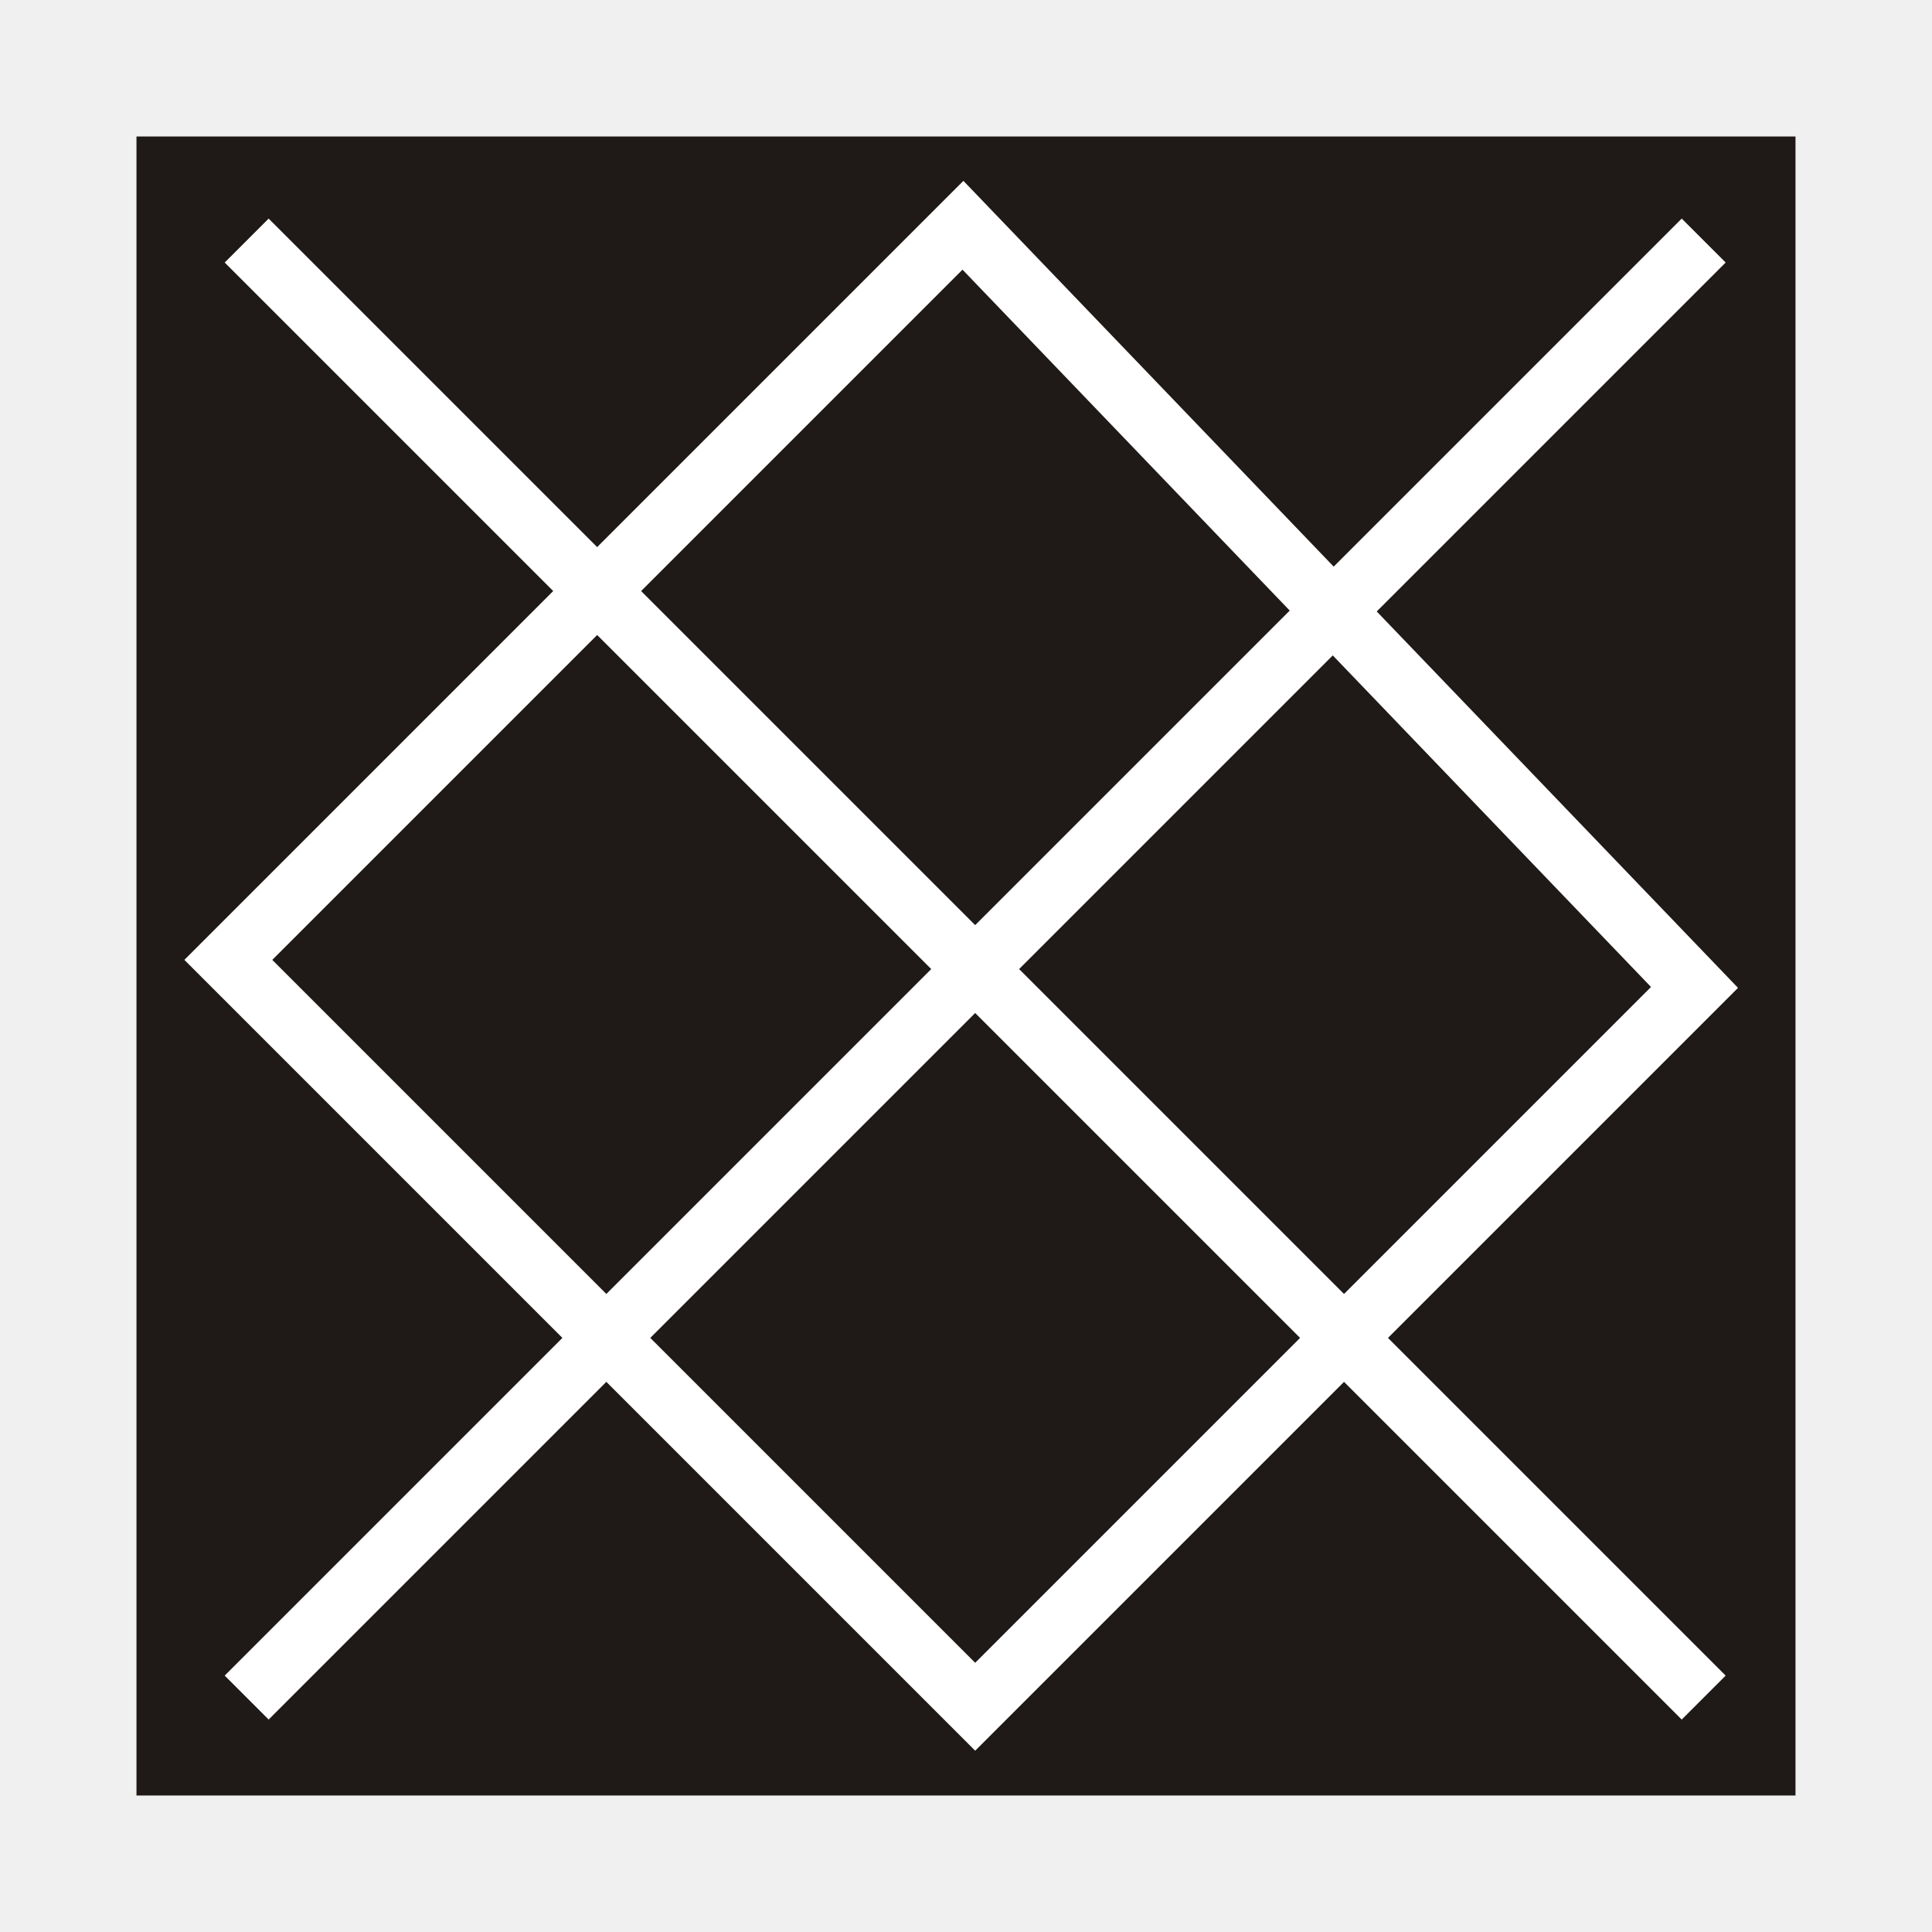
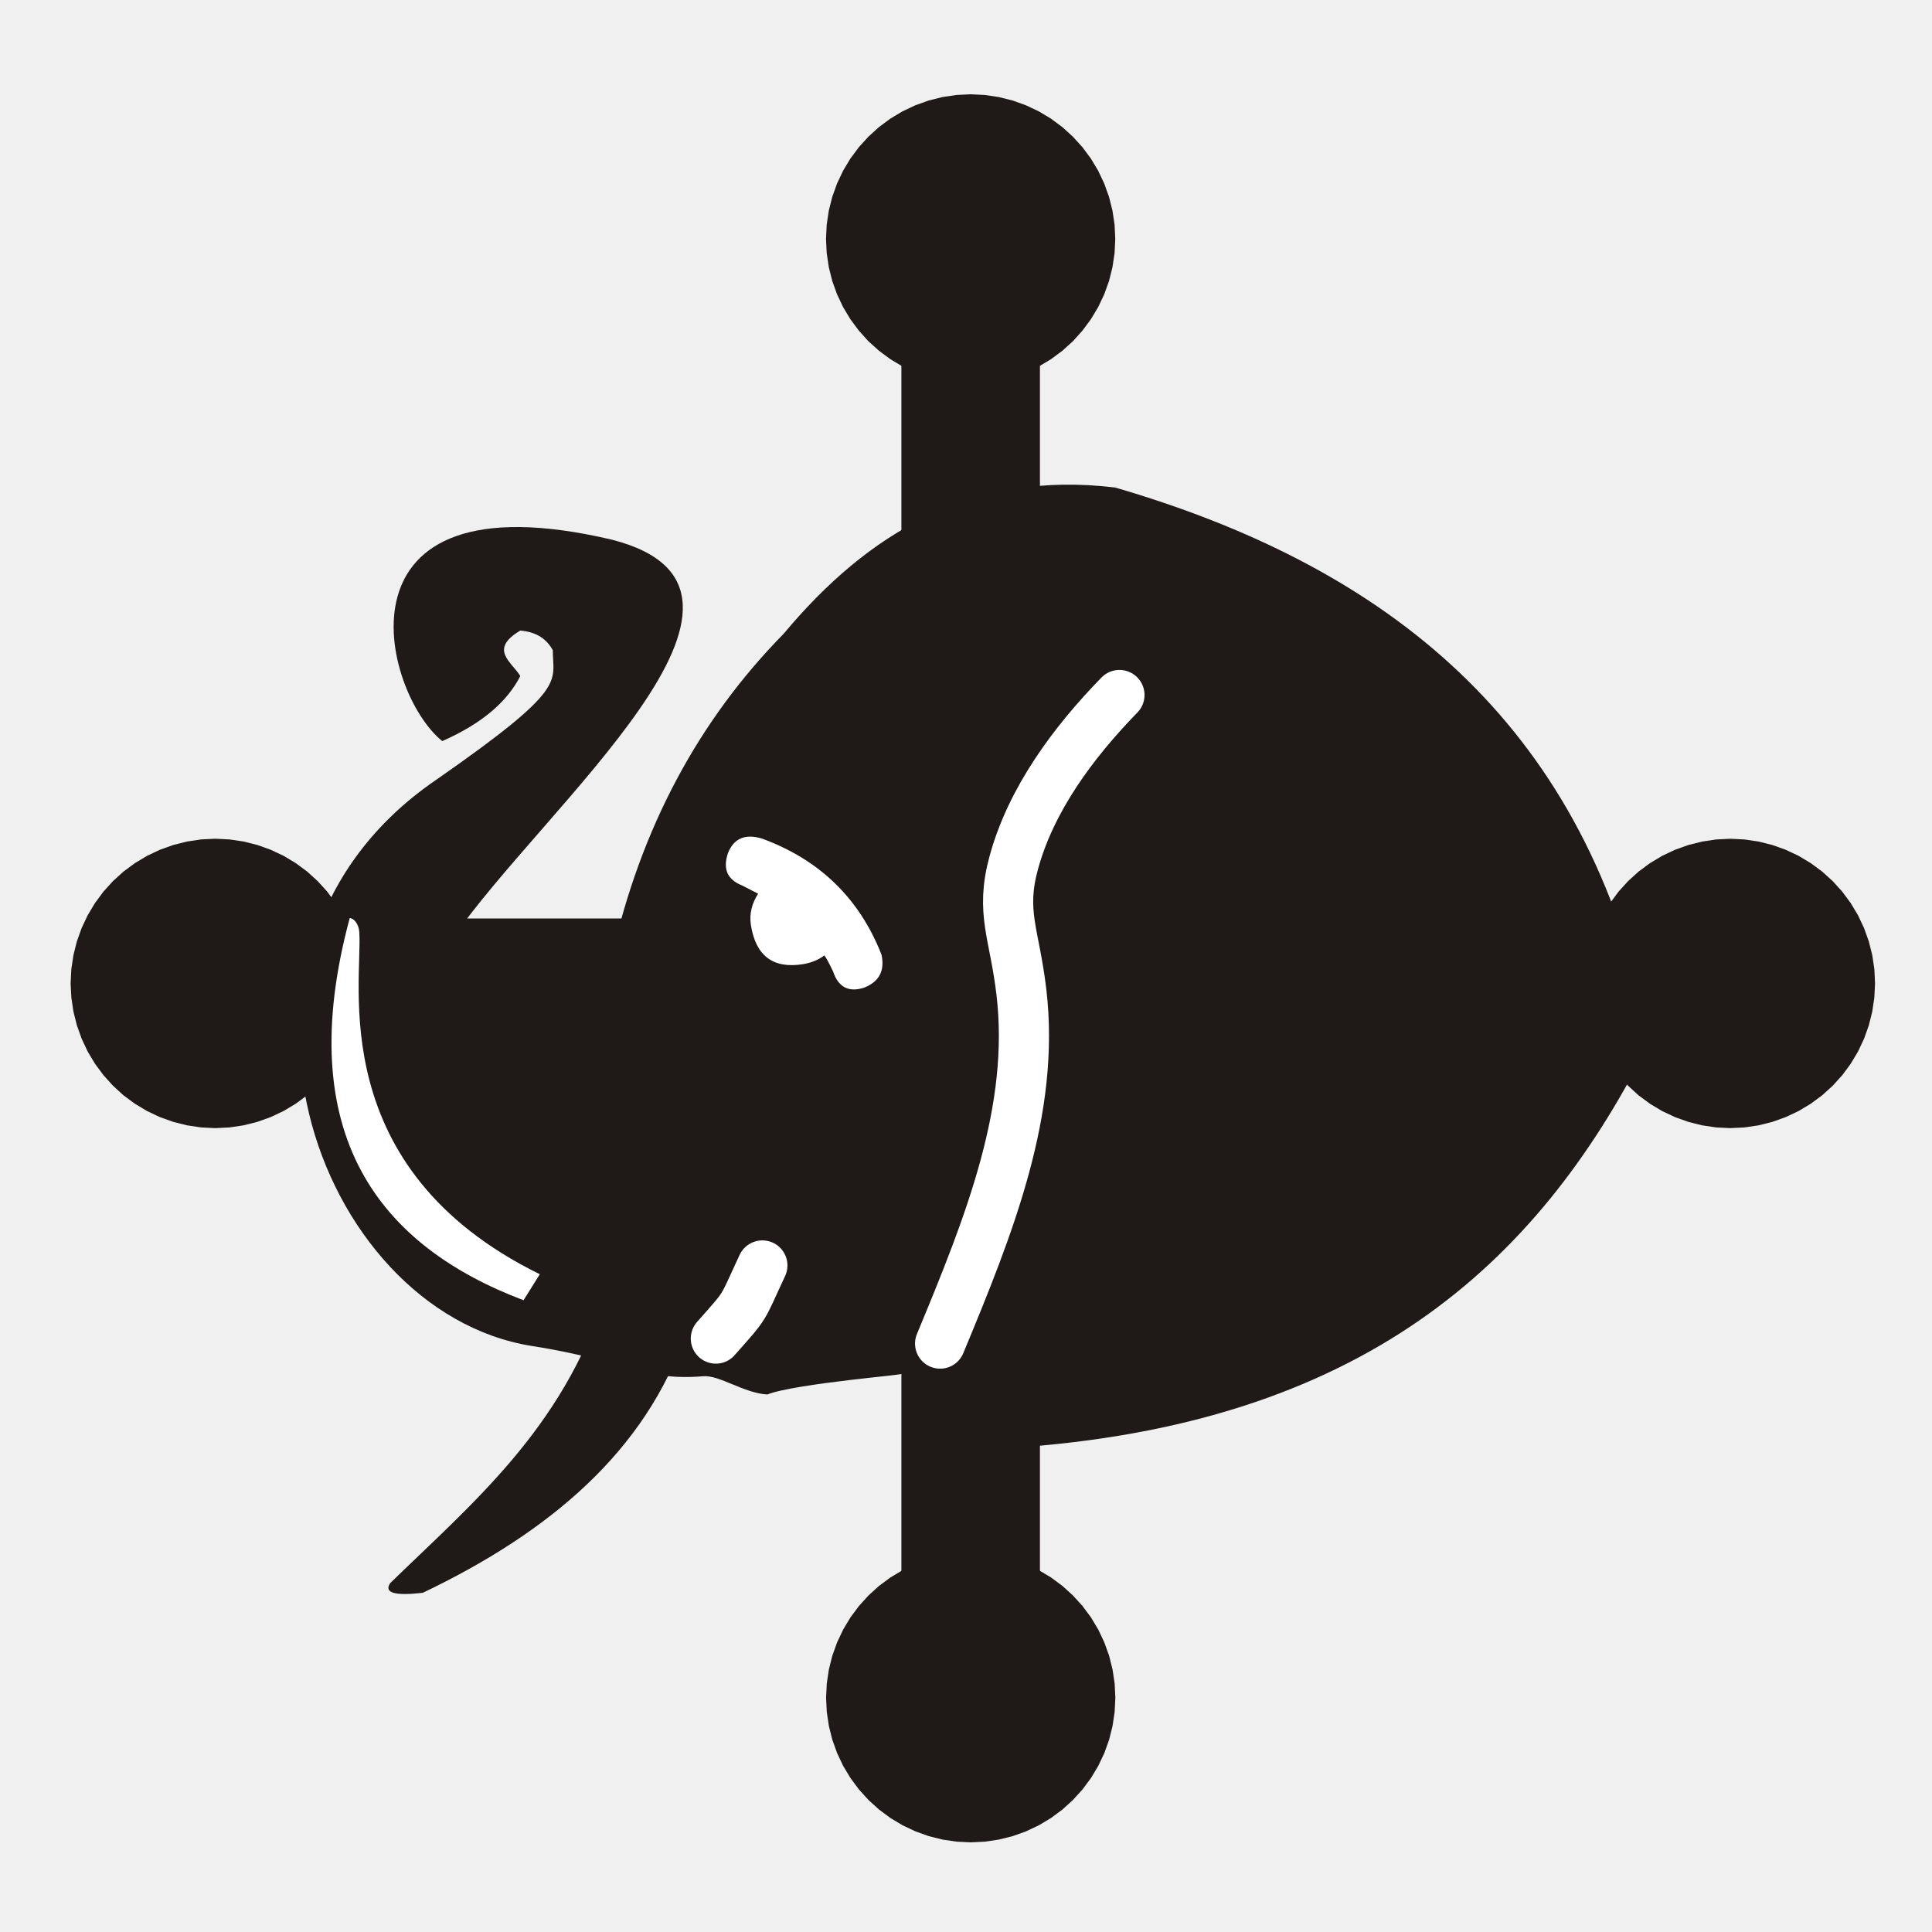
<svg xmlns="http://www.w3.org/2000/svg" xmlns:xlink="http://www.w3.org/1999/xlink" width="177.17" height="177.17" shape-rendering="geometricPrecision" image-rendering="optimizeQuality" fill-rule="evenodd" clip-rule="evenodd" viewBox="0 0 50 50" version="1.1" id="svg974">
  <defs id="defs968">
    <linearGradient id="linearGradient1002">
      <stop style="stop-color:#ffffff;stop-opacity:1" offset="0" id="stop998" />
      <stop style="stop-color:#dcdbdb;stop-opacity:1" offset="1" id="stop1000" />
    </linearGradient>
    <linearGradient id="0" x1="21.376" x2="77.64" gradientUnits="userSpaceOnUse">
      <stop stop-color="#fff" id="stop963" />
      <stop offset="1" stop-color="#fff" stop-opacity="0" id="stop965" />
    </linearGradient>
    <linearGradient xlink:href="#linearGradient1002" id="linearGradient1004" x1="-41.79" y1="22.582" x2="-15.829" y2="22.582" gradientUnits="userSpaceOnUse" />
    <linearGradient id="linearGradient5398" x1="0" y1="0" x2="0" y2="1">
      <stop offset="20%" style="stop-color:#000000;stop-opacity:1" id="stop5394" />
      <stop offset="100%" style="stop-color:#4d4d4d;stop-opacity:1" id="stop5396" />
    </linearGradient>
    <linearGradient gradientTransform="translate(0.4711184,-0.1997357)" id="0-1" x1="21.253" y1="37.592" x2="77.64" y2="37.469" gradientUnits="userSpaceOnUse">
      <stop stop-color="#fff" id="stop3285" />
      <stop offset="1" stop-color="#fff" stop-opacity="0" id="stop3287" />
    </linearGradient>
  </defs>
-   <g id="g14601" transform="matrix(0.95,0,0,0.95,79.1045,1.660869)">
-     <rect y="1.97" x="-79.55" height="45.195" width="45.195" id="rect14589" style="opacity:1;fill:#1f1a17;fill-opacity:1;fill-rule:nonzero;stroke:none;stroke-width:1.556;stroke-linecap:round;stroke-linejoin:round;stroke-miterlimit:4;stroke-dasharray:none;stroke-opacity:1;paint-order:normal" />
-     <path id="path14591" d="M -76.548,4.805 -36.856,44.497" style="fill:#ffffff;fill-opacity:1;stroke:#ffffff;stroke-width:1.693;stroke-linecap:butt;stroke-linejoin:miter;stroke-miterlimit:4;stroke-dasharray:none;stroke-opacity:1" />
-     <path style="fill:#ffffff;fill-opacity:1;stroke:#ffffff;stroke-width:1.693;stroke-linecap:butt;stroke-linejoin:miter;stroke-miterlimit:4;stroke-dasharray:none;stroke-opacity:1" d="M -36.856,4.805 -76.548,44.497" id="path14593" />
-     <path id="path14595" d="M -57.035,4.388 -77.048,24.401 -56.702,44.747 -37.106,25.151 Z" style="fill:none;stroke:#ffffff;stroke-width:1.693;stroke-linecap:butt;stroke-linejoin:miter;stroke-miterlimit:4;stroke-dasharray:none;stroke-opacity:1" />
+   <g id="g5357" style="opacity:1;fill:#1f1a17;fill-opacity:1" transform="matrix(0.8413085,0,0,0.8413085,-76.52642,18.77644)">
+     <path id="path5349" d="m 119.666,20.579 c 0.125,0.774 0.404,1.444 1.3,1.7 11.23,-0.424 16.83,-5.233 20.3,-11.7 l 0.2,-2.1 c -2.107,-8.893 -8.151,-13.45 -16.2,-15.8 -4.4,-0.532 -7.597,1.382 -10.2,4.5 -2.594,2.641 -4.396,5.944 -5.3,10 -0.908,3.606 -5.791,1.699 -4.9,-0.6 2.766,-4.057 11.001,-10.761 4.9,-12.3 -8.758,-2.052 -7.058,4.706 -5.2,6.2 1.24,-0.546 2.002,-1.223 2.4,-2 -0.26,-0.436 -0.982,-0.816 0,-1.4 0.539,0.046 0.819,0.286 1,0.6 0,1 0.504,1.146 -3.6,4 -7.641,5.233 -3.734,16.329 2.943,17.405 2.938,0.458 3.404,1.087 5.289,0.933 0.495,-0.04 1.252,0.523 1.968,0.561 0.844,-0.337 4.587,-0.642 3.836,-0.6 0.37,0.007 0.837,-0.226 1.091,-0.037 0.118,0.088 0.127,0.436 0.173,0.637 z" style="fill:#1f1a17;fill-opacity:1;stroke:none;stroke-width:1px;stroke-linecap:butt;stroke-linejoin:miter;stroke-opacity:1" />
+     <path id="path5353" d="m 109.566,17.579 c -1.328,4.066 -4.05,6.322 -6.6,8.8 -0.206,0.304 0.146,0.398 1,0.3 3.905,-1.864 6.86,-4.36 8.1,-8 -0.786,-0.413 -1.312,-1.084 -2.5,-1.1 z" style="fill:#1f1a17;fill-opacity:1;stroke:none;stroke-width:1px;stroke-linecap:butt;stroke-linejoin:miter;stroke-opacity:1" />
  </g>
+   <g id="g14577" transform="matrix(0.95,0,0,0.95,1.370873,1.701061)">
+     <rect y="4.245" x="23.113" height="40.212" width="3.774" id="rect14571" style="opacity:1;fill:#1f1a17;fill-opacity:1;fill-rule:nonzero;stroke:none;stroke-width:1.693;stroke-linecap:round;stroke-linejoin:round;stroke-miterlimit:4;stroke-dasharray:none;stroke-opacity:1;paint-order:normal" />
+     <rect transform="rotate(90)" style="opacity:1;fill:#1f1a17;fill-opacity:1;fill-rule:nonzero;stroke:none;stroke-width:1.843;stroke-linecap:round;stroke-linejoin:round;stroke-miterlimit:4;stroke-dasharray:none;stroke-opacity:1;paint-order:normal" id="rect14573" width="3.774" height="47.642" x="23.231" y="-48.821" />
+   </g>
+   <path style="opacity:1;fill:#1f1a17;fill-opacity:1;fill-rule:nonzero;stroke:none;stroke-width:1.693;stroke-linecap:round;stroke-linejoin:round;stroke-miterlimit:4;stroke-dasharray:none;stroke-opacity:1;paint-order:normal" id="path14587" d="m 27.787,47.244 -0.287,0.26 -0.311,0.23 -0.332,0.199 -0.35,0.165 -0.364,0.13 -0.375,0.094 -0.383,0.057 L 25,48.399 l -0.386,-0.019 -0.383,-0.057 -0.375,-0.094 -0.364,-0.13 -0.35,-0.165 -0.332,-0.199 -0.311,-0.23 -0.287,-0.26 -0.26,-0.287 -0.23,-0.311 -0.199,-0.332 -0.165,-0.35 -0.13,-0.364 -0.094,-0.375 -0.057,-0.383 -0.019,-0.386 0.019,-0.386 0.057,-0.383 0.094,-0.375 0.13,-0.364 0.165,-0.35 0.199,-0.332 0.23,-0.311 0.26,-0.287 0.287,-0.26 0.311,-0.23 0.332,-0.199 0.35,-0.165 0.364,-0.13 0.375,-0.094 0.383,-0.057 L 25,40.516 l 0.386,0.019 0.383,0.057 0.375,0.094 0.364,0.13 0.35,0.165 0.332,0.199 0.311,0.23 0.287,0.26 0.26,0.287 0.23,0.311 0.199,0.332 0.165,0.35 0.13,0.364 0.094,0.375 0.057,0.383 0.019,0.386 -0.019,0.386 -0.057,0.383 -0.094,0.375 -0.13,0.364 -0.165,0.35 -0.199,0.332 -0.23,0.311 z" transform="matrix(0,0.95,-0.95,0,47.8066,1.701061)" />
+   <path style="fill:#ffffff;stroke:none;stroke-width:0.841px;stroke-linecap:butt;stroke-linejoin:miter;stroke-opacity:1" d="m 9.051,23.759 c -1.522,5.648 0.811,8.496 4.498,9.891 l 0.421,-0.673 C 8.383,30.233 9.392,25.423 9.298,24.116 9.283,23.904 9.151,23.763 9.051,23.759 Z" id="path5359" />
+   <path style="fill:#ffffff;stroke-width:0.767" d="m 19.618,23.128 c -0.279,-0.143 -0.415,-0.214 -0.415,-0.214 -0.382,-0.149 -0.5,-0.428 -0.363,-0.837 0.149,-0.376 0.442,-0.506 0.876,-0.376 1.492,0.545 2.525,1.548 3.097,3.005 0.09,0.415 -0.058,0.701 -0.455,0.857 -0.396,0.123 -0.662,-0.013 -0.798,-0.422 -0.104,-0.214 -0.176,-0.357 -0.227,-0.415 -0.143,0.11 -0.324,0.188 -0.552,0.227 -0.774,0.123 -1.226,-0.214 -1.35,-1.026 -0.039,-0.279 0.026,-0.545 0.189,-0.798" id="path3879" />
+   <path style="fill:none;stroke:#ffffff;stroke-width:1.298;stroke-linecap:round;stroke-linejoin:miter;stroke-miterlimit:4;stroke-dasharray:none;stroke-opacity:1" d="m 24.33,34.772 c 1.292,-3.109 2.462,-6.045 2.104,-9.095 -0.177,-1.513 -0.55,-2.057 -0.199,-3.346 0.446,-1.641 1.539,-3.116 2.736,-4.344" id="path7508" />
+   <path style="fill:none;stroke:#ffffff;stroke-width:1.298;stroke-linecap:round;stroke-linejoin:miter;stroke-miterlimit:4;stroke-dasharray:none;stroke-opacity:1" d="m 18.526,34.642 c 0.83,-0.94 0.644,-0.695 1.204,-1.892" id="path7512" />
+   <path style="opacity:1;fill:#1f1a17;fill-opacity:1;fill-rule:nonzero;stroke:none;stroke-width:1.609;stroke-linecap:round;stroke-linejoin:round;stroke-miterlimit:4;stroke-dasharray:none;stroke-opacity:1;paint-order:normal" id="path14581" d="M 27.768,8.83 27.496,9.076 27.201,9.295 26.886,9.484 26.554,9.641 26.208,9.765 25.851,9.854 25.488,9.908 25.121,9.926 24.754,9.908 24.39,9.854 24.034,9.765 23.688,9.641 23.356,9.484 23.041,9.295 22.746,9.076 22.473,8.83 22.227,8.557 22.008,8.262 21.819,7.947 21.662,7.615 21.538,7.269 21.449,6.913 l -0.054,-0.363 -0.018,-0.367 0.018,-0.367 0.054,-0.363 0.089,-0.356 0.124,-0.346 0.157,-0.332 0.189,-0.315 0.219,-0.295 0.247,-0.272 0.272,-0.247 0.295,-0.219 0.315,-0.189 0.332,-0.157 0.346,-0.124 0.356,-0.089 0.363,-0.054 0.367,-0.018 0.367,0.018 0.363,0.054 0.356,0.089 0.346,0.124 0.332,0.157 0.315,0.189 0.295,0.219 0.272,0.247 0.247,0.272 0.219,0.295 0.189,0.315 0.157,0.332 0.124,0.346 0.089,0.356 0.054,0.363 0.018,0.367 -0.018,0.367 -0.054,0.363 -0.089,0.356 -0.124,0.346 -0.157,0.332 -0.189,0.315 -0.219,0.295 z" />
+   <path d="m 27.768,46.583 -0.272,0.247 -0.295,0.219 -0.315,0.189 -0.332,0.157 -0.346,0.124 -0.356,0.089 -0.363,0.054 -0.367,0.018 -0.367,-0.018 -0.363,-0.054 -0.356,-0.089 -0.346,-0.124 -0.332,-0.157 -0.315,-0.189 -0.295,-0.219 -0.272,-0.247 -0.247,-0.272 -0.219,-0.295 -0.189,-0.315 -0.157,-0.332 -0.124,-0.346 -0.089,-0.356 -0.054,-0.363 -0.018,-0.367 0.018,-0.367 0.054,-0.363 0.089,-0.356 0.124,-0.346 0.157,-0.332 0.189,-0.315 0.219,-0.295 0.247,-0.272 0.272,-0.247 0.295,-0.219 0.315,-0.189 0.332,-0.157 0.346,-0.124 0.356,-0.089 0.363,-0.054 0.367,-0.018 0.367,0.018 0.363,0.054 0.356,0.089 0.346,0.124 0.332,0.157 0.315,0.189 0.295,0.219 0.272,0.247 0.247,0.272 0.219,0.295 0.189,0.315 0.157,0.332 0.124,0.346 0.089,0.356 0.054,0.363 0.018,0.367 -0.018,0.367 -0.054,0.363 -0.089,0.356 -0.124,0.346 -0.157,0.332 -0.189,0.315 -0.219,0.295 z" id="path14583" style="opacity:1;fill:#1f1a17;fill-opacity:1;fill-rule:nonzero;stroke:none;stroke-width:1.609;stroke-linecap:round;stroke-linejoin:round;stroke-miterlimit:4;stroke-dasharray:none;stroke-opacity:1;paint-order:normal" />
+   <path d="M 27.787,7.504 27.5,7.764 27.19,7.994 26.858,8.193 26.508,8.358 26.144,8.488 25.769,8.582 25.386,8.639 25,8.658 24.614,8.639 24.231,8.582 23.856,8.488 23.492,8.358 23.142,8.193 22.81,7.994 22.5,7.764 22.213,7.504 21.953,7.217 21.723,6.907 21.524,6.575 21.359,6.225 l -0.13,-0.364 -0.094,-0.375 -0.057,-0.383 -0.019,-0.386 0.019,-0.386 0.057,-0.383 0.094,-0.375 0.13,-0.364 0.165,-0.35 0.199,-0.332 0.23,-0.311 0.26,-0.287 0.287,-0.26 0.311,-0.23 0.332,-0.199 0.35,-0.165 0.364,-0.13 0.375,-0.094 0.383,-0.057 L 25,0.776 l 0.386,0.019 0.383,0.057 0.375,0.094 0.364,0.13 0.35,0.165 0.332,0.199 0.311,0.23 0.287,0.26 0.26,0.287 0.23,0.311 0.199,0.332 0.165,0.35 0.13,0.364 0.094,0.375 0.057,0.383 0.019,0.386 -0.019,0.386 -0.057,0.383 -0.094,0.375 -0.13,0.364 -0.165,0.35 -0.199,0.332 -0.23,0.311 z" id="path14585" style="opacity:1;fill:#1f1a17;fill-opacity:1;fill-rule:nonzero;stroke:none;stroke-width:1.693;stroke-linecap:round;stroke-linejoin:round;stroke-miterlimit:4;stroke-dasharray:none;stroke-opacity:1;paint-order:normal" transform="matrix(0,0.95,-0.95,0,49.26297,1.701061)" />
</svg>
